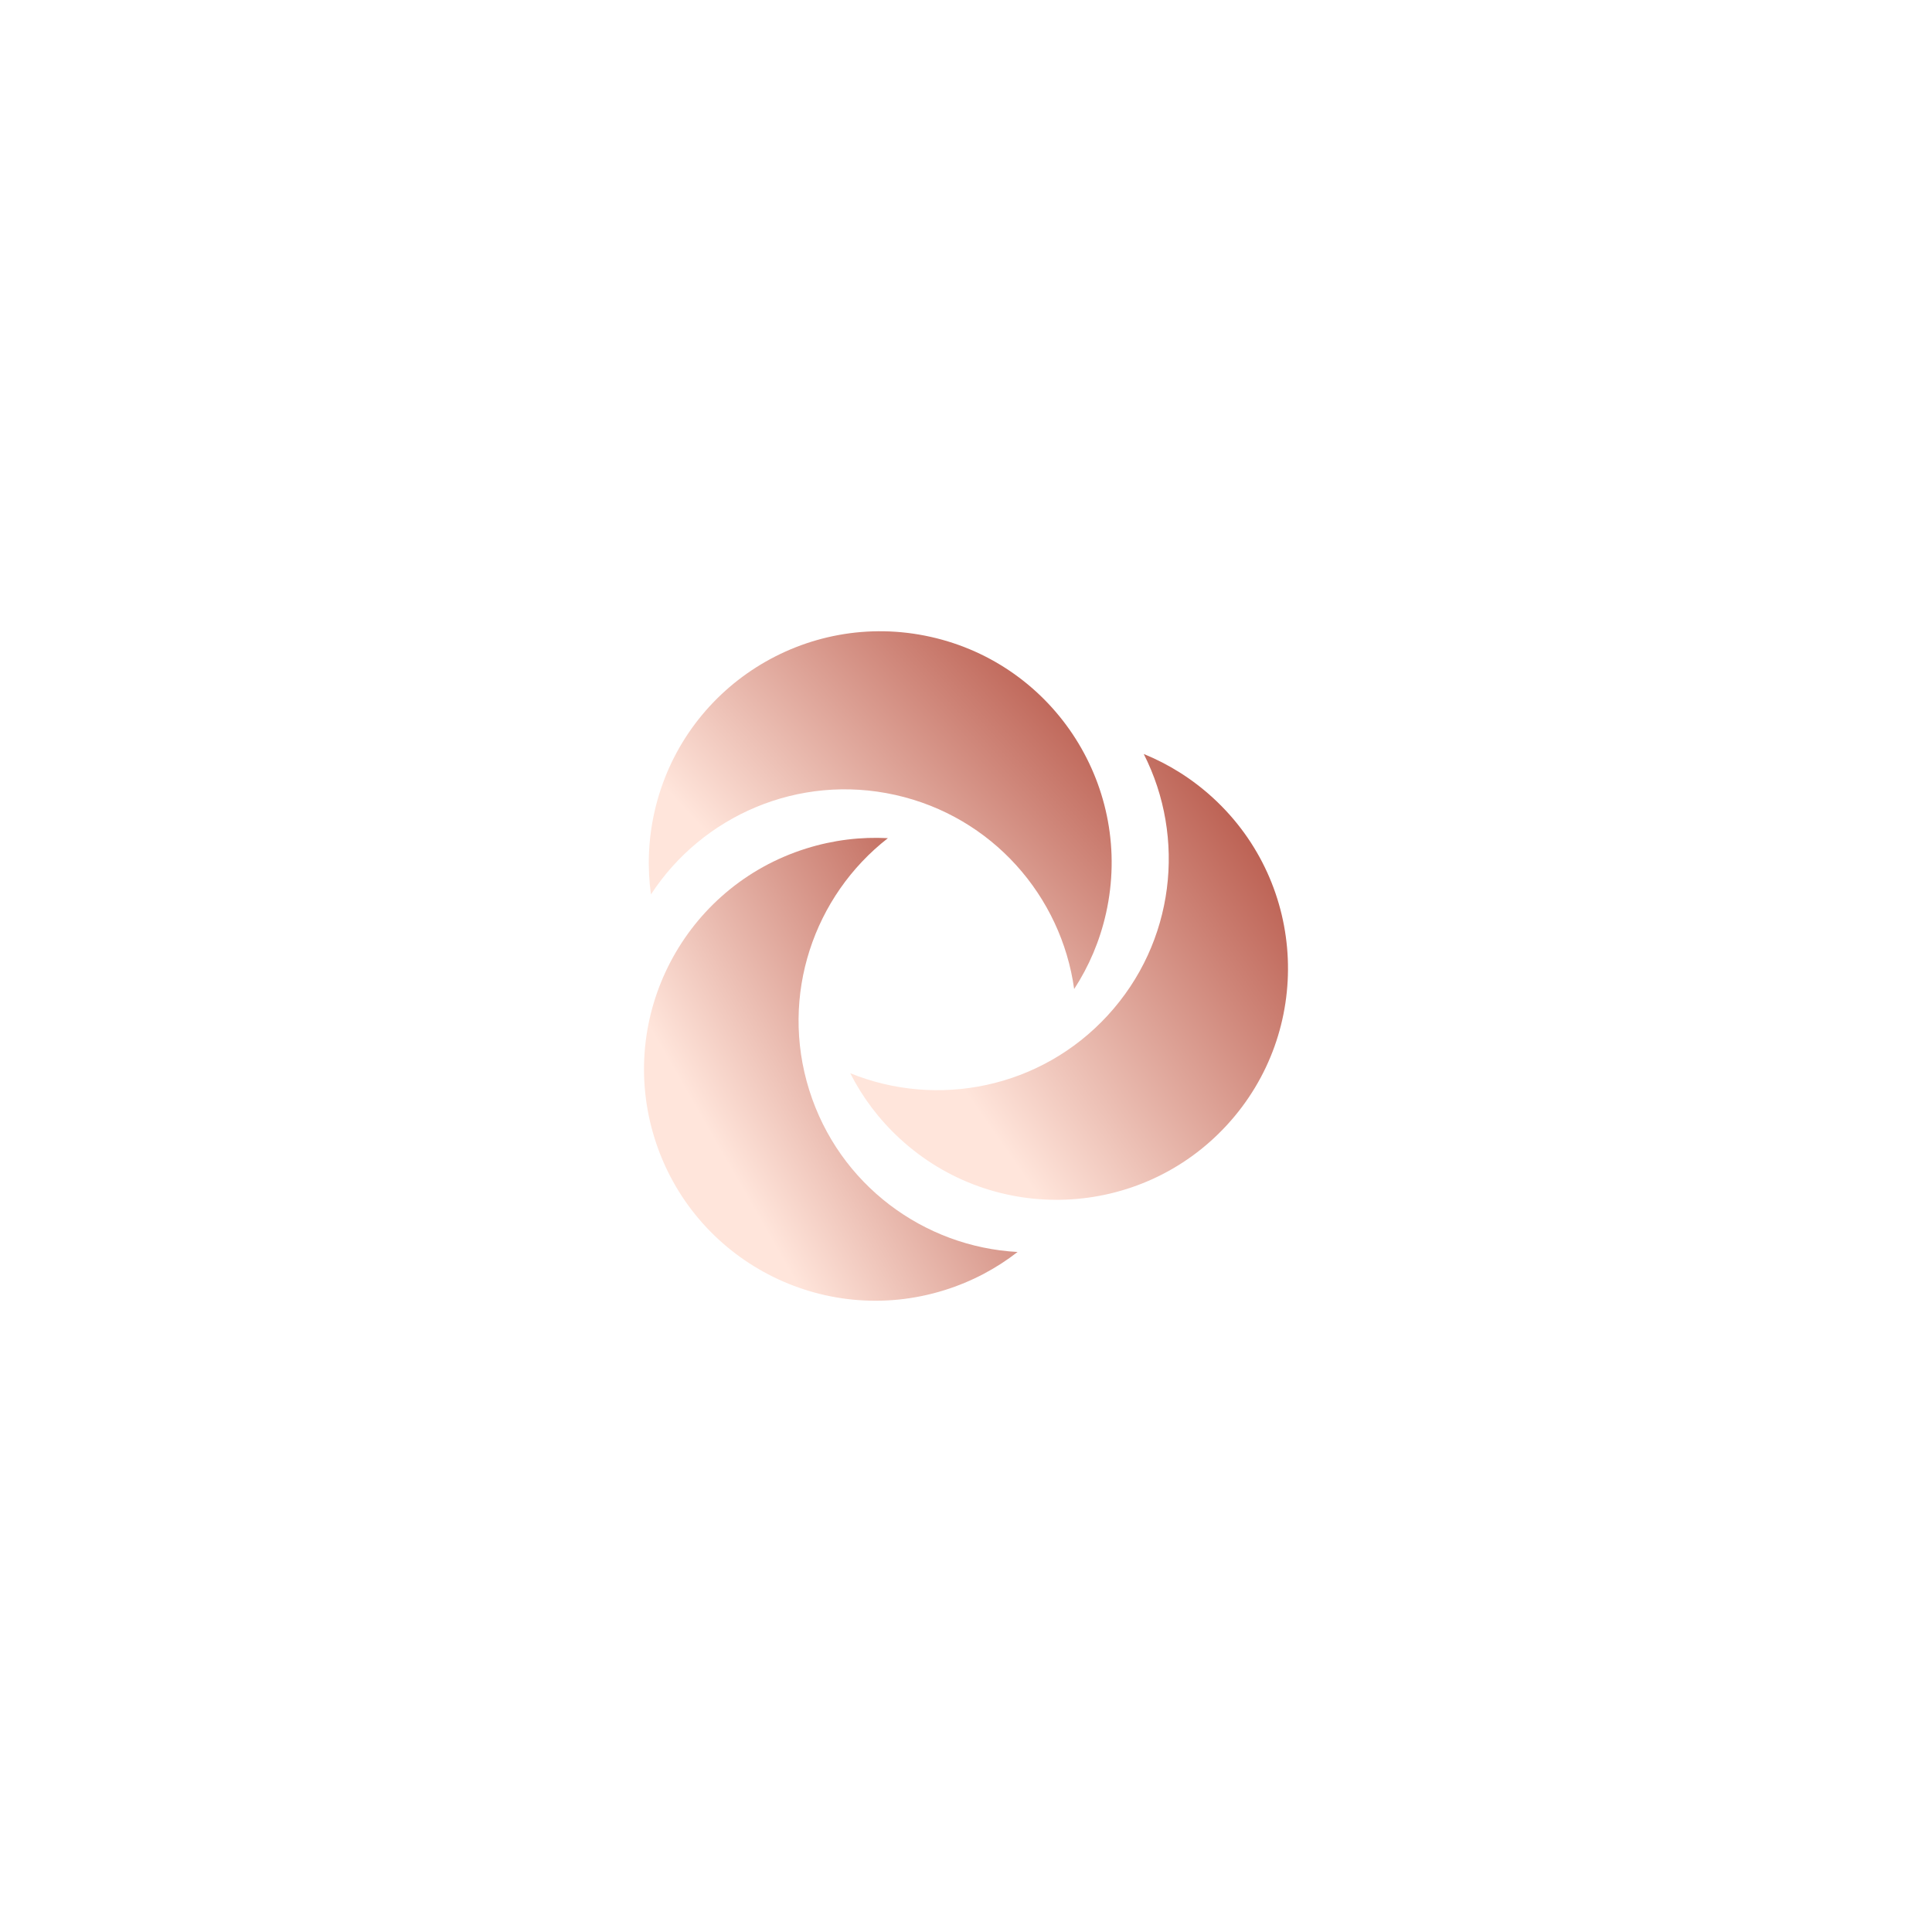
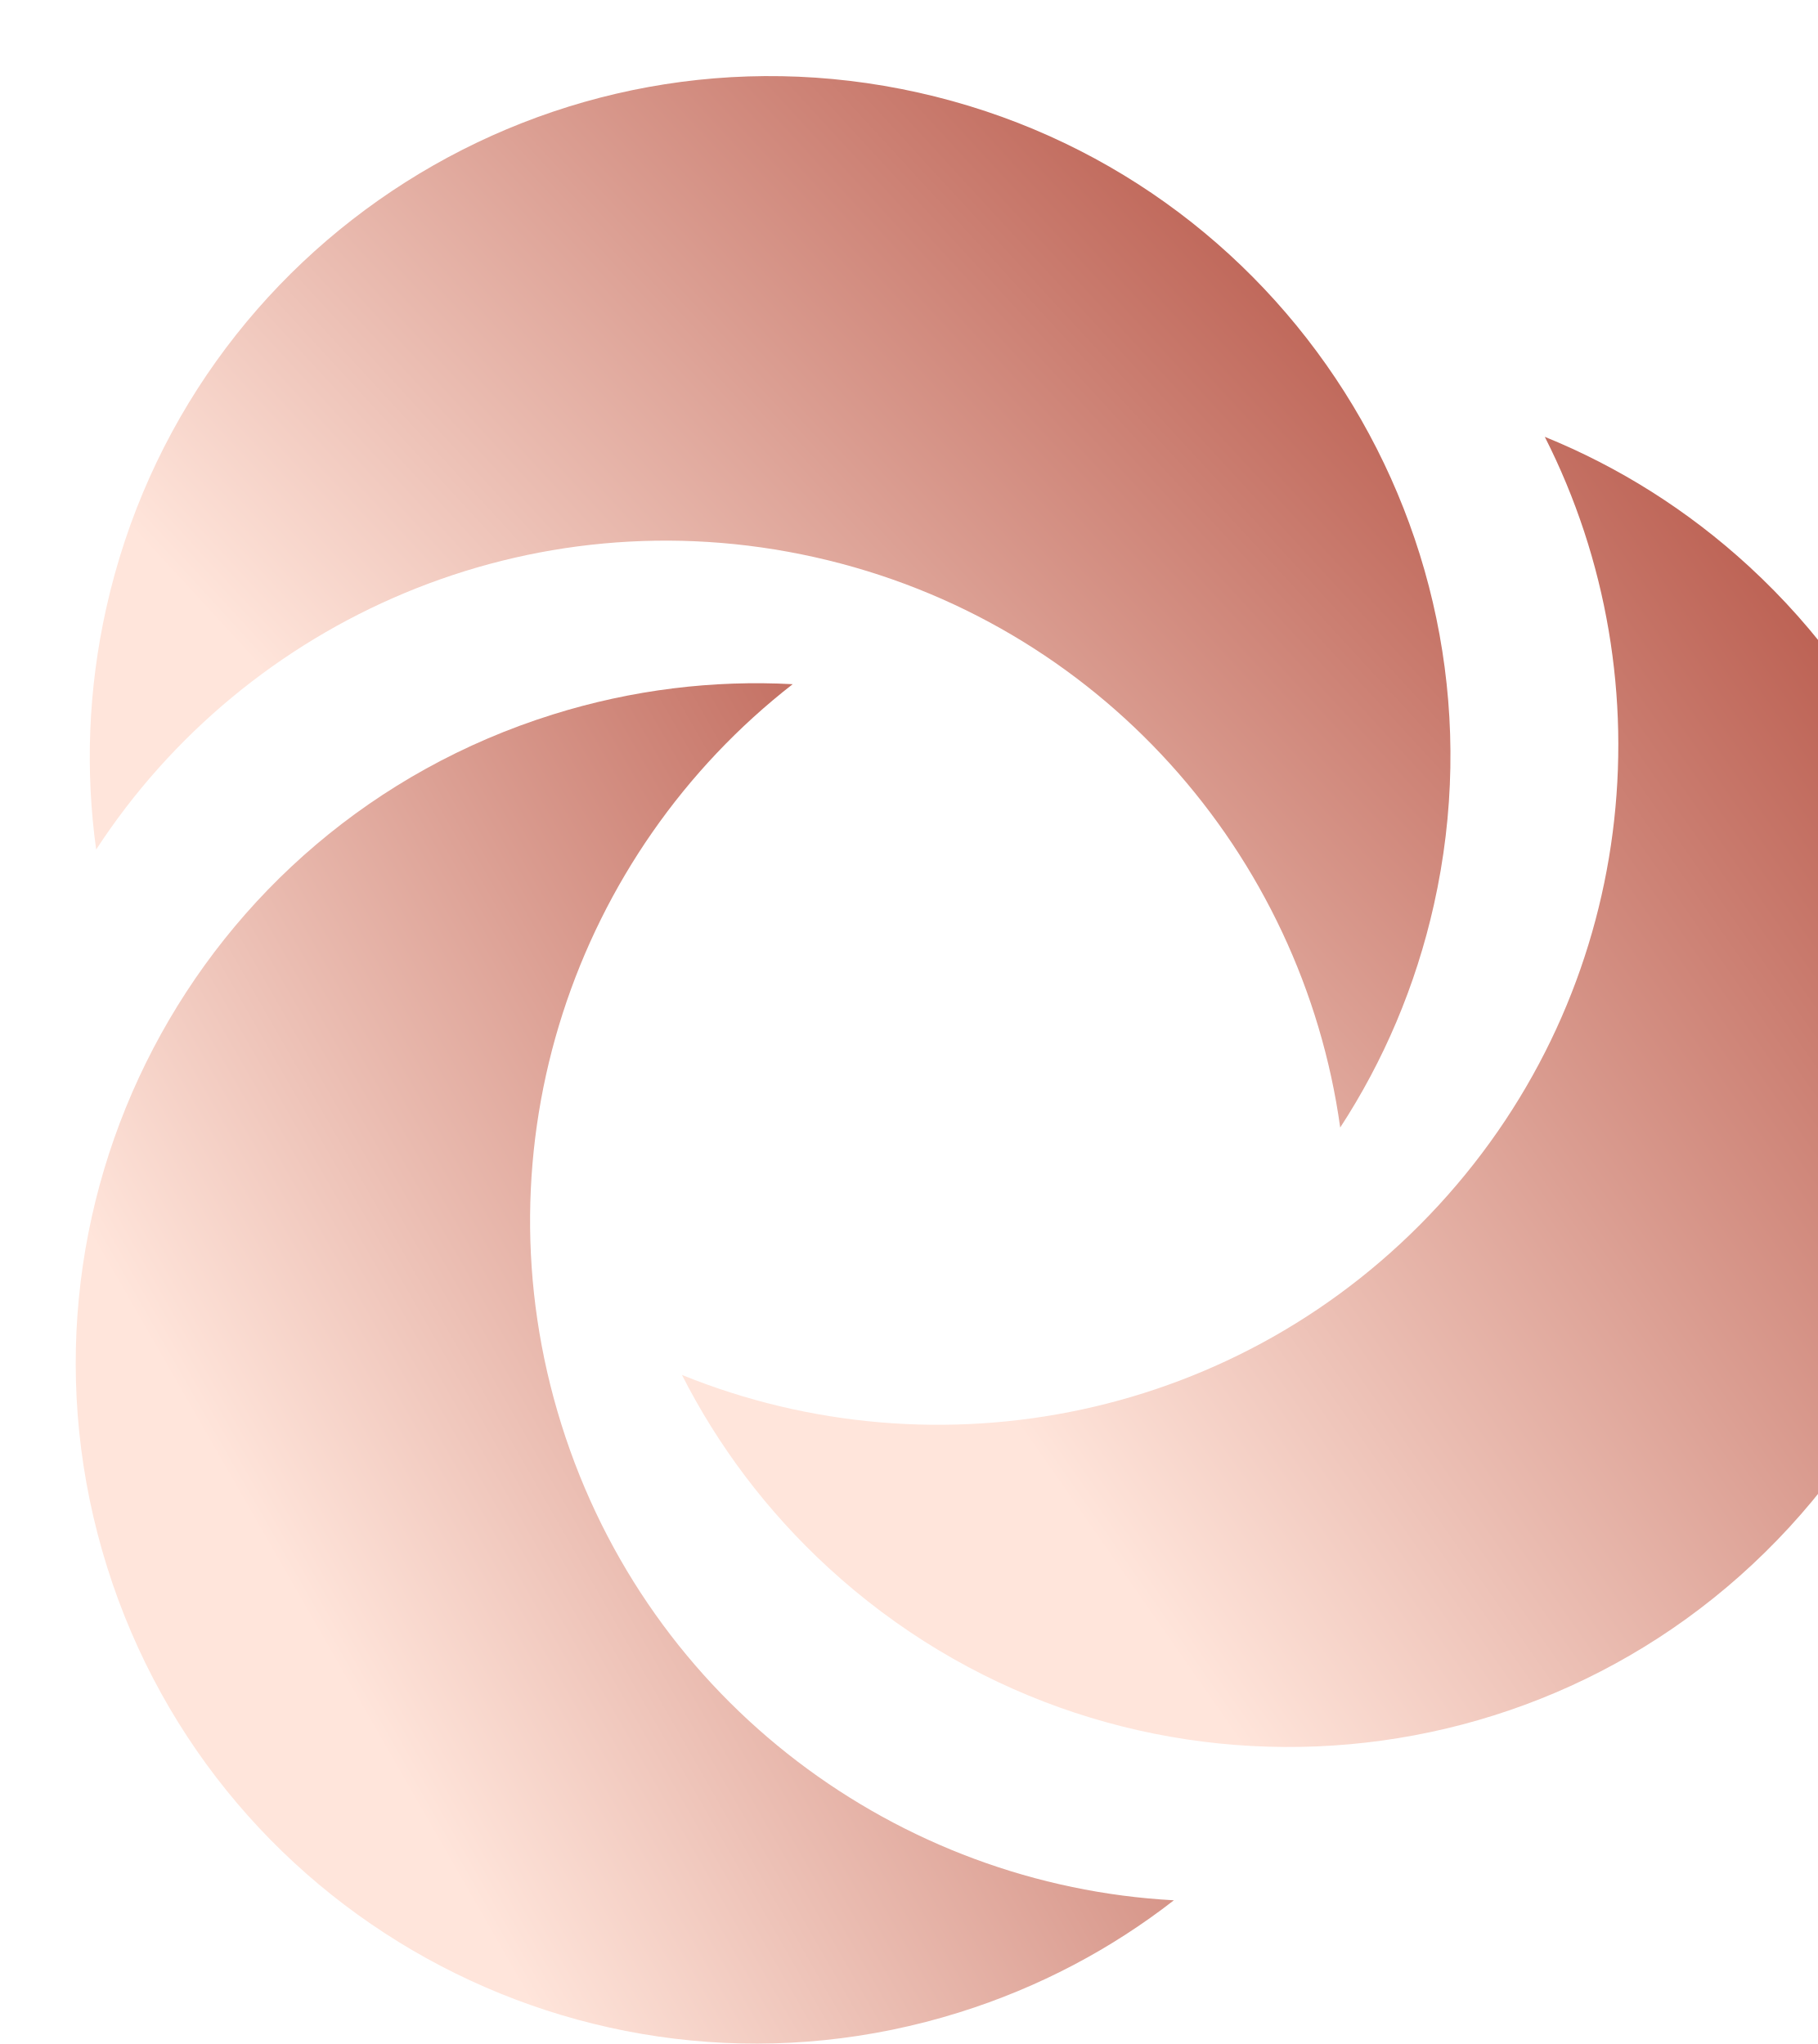
- <svg xmlns="http://www.w3.org/2000/svg" width="15000" height="15000" viewBox="0 0 15000 15000" fill="none">
+ <svg xmlns="http://www.w3.org/2000/svg" width="4800" height="5400" viewBox="4800 4700 4800 5400" fill="none">
  <path d="M9419.49 6196.39C9256.65 6046.66 9073.63 5932.68 8880.07 5854.04C9209.63 6503.35 9122.04 7316.1 8600.18 7883.63C8078.32 8451.15 7275.74 8606.44 6601.14 8332.37C6695.7 8518.67 6824.59 8691.51 6987.43 8841.24C7717.78 9512.84 8854.28 9465.2 9525.88 8734.85C10197.5 8004.49 10149.8 6867.99 9419.49 6196.39Z" fill="url(#paint0_linear_1756_1569)" />
  <path d="M5080.75 6306.03C5032.5 6521.91 5025.3 6737.4 5053.98 6944.35C5451.51 6334.29 6199.17 6003.76 6951.59 6171.95C7704.01 6340.13 8239.78 6957.54 8339.73 7678.8C8453.79 7503.76 8539.03 7305.72 8587.29 7089.83C8803.73 6121.53 8194.23 5161.1 7225.92 4944.66C6257.62 4728.22 5297.2 5337.72 5080.75 6306.03Z" fill="url(#paint1_linear_1756_1569)" />
  <path d="M7334.25 10016.3C7545.34 9950.16 7735.56 9848.65 7900.44 9720.34C7173.35 9681.09 6513.27 9198.86 6282.72 8463.15C6052.16 7727.45 6318.96 6954.75 6893.62 6507.56C6685 6496.3 6470.87 6521.5 6259.78 6587.66C5312.98 6884.36 4785.98 7892.42 5082.69 8839.22C5379.4 9786.02 6387.46 10313 7334.25 10016.3Z" fill="url(#paint2_linear_1756_1569)" />
  <defs>
    <linearGradient id="paint0_linear_1756_1569" x1="13710.4" y1="6721.7" x2="7113.18" y2="11323.3" gradientUnits="userSpaceOnUse">
      <stop stop-color="#742218" />
      <stop offset="0.38" stop-color="#BA5D4F" />
      <stop offset="0.759" stop-color="#FFE5DB" />
    </linearGradient>
    <linearGradient id="paint1_linear_1756_1569" x1="12554.2" y1="5597.32" x2="6932.55" y2="10763.6" gradientUnits="userSpaceOnUse">
      <stop stop-color="#742218" />
      <stop offset="0.38" stop-color="#BA5D4F" />
      <stop offset="0.759" stop-color="#FFE5DB" />
    </linearGradient>
    <linearGradient id="paint2_linear_1756_1569" x1="11066.8" y1="7405.89" x2="4767.85" y2="11016.7" gradientUnits="userSpaceOnUse">
      <stop stop-color="#742218" />
      <stop offset="0.38" stop-color="#BA5D4F" />
      <stop offset="0.759" stop-color="#FFE5DB" />
    </linearGradient>
  </defs>
</svg>
